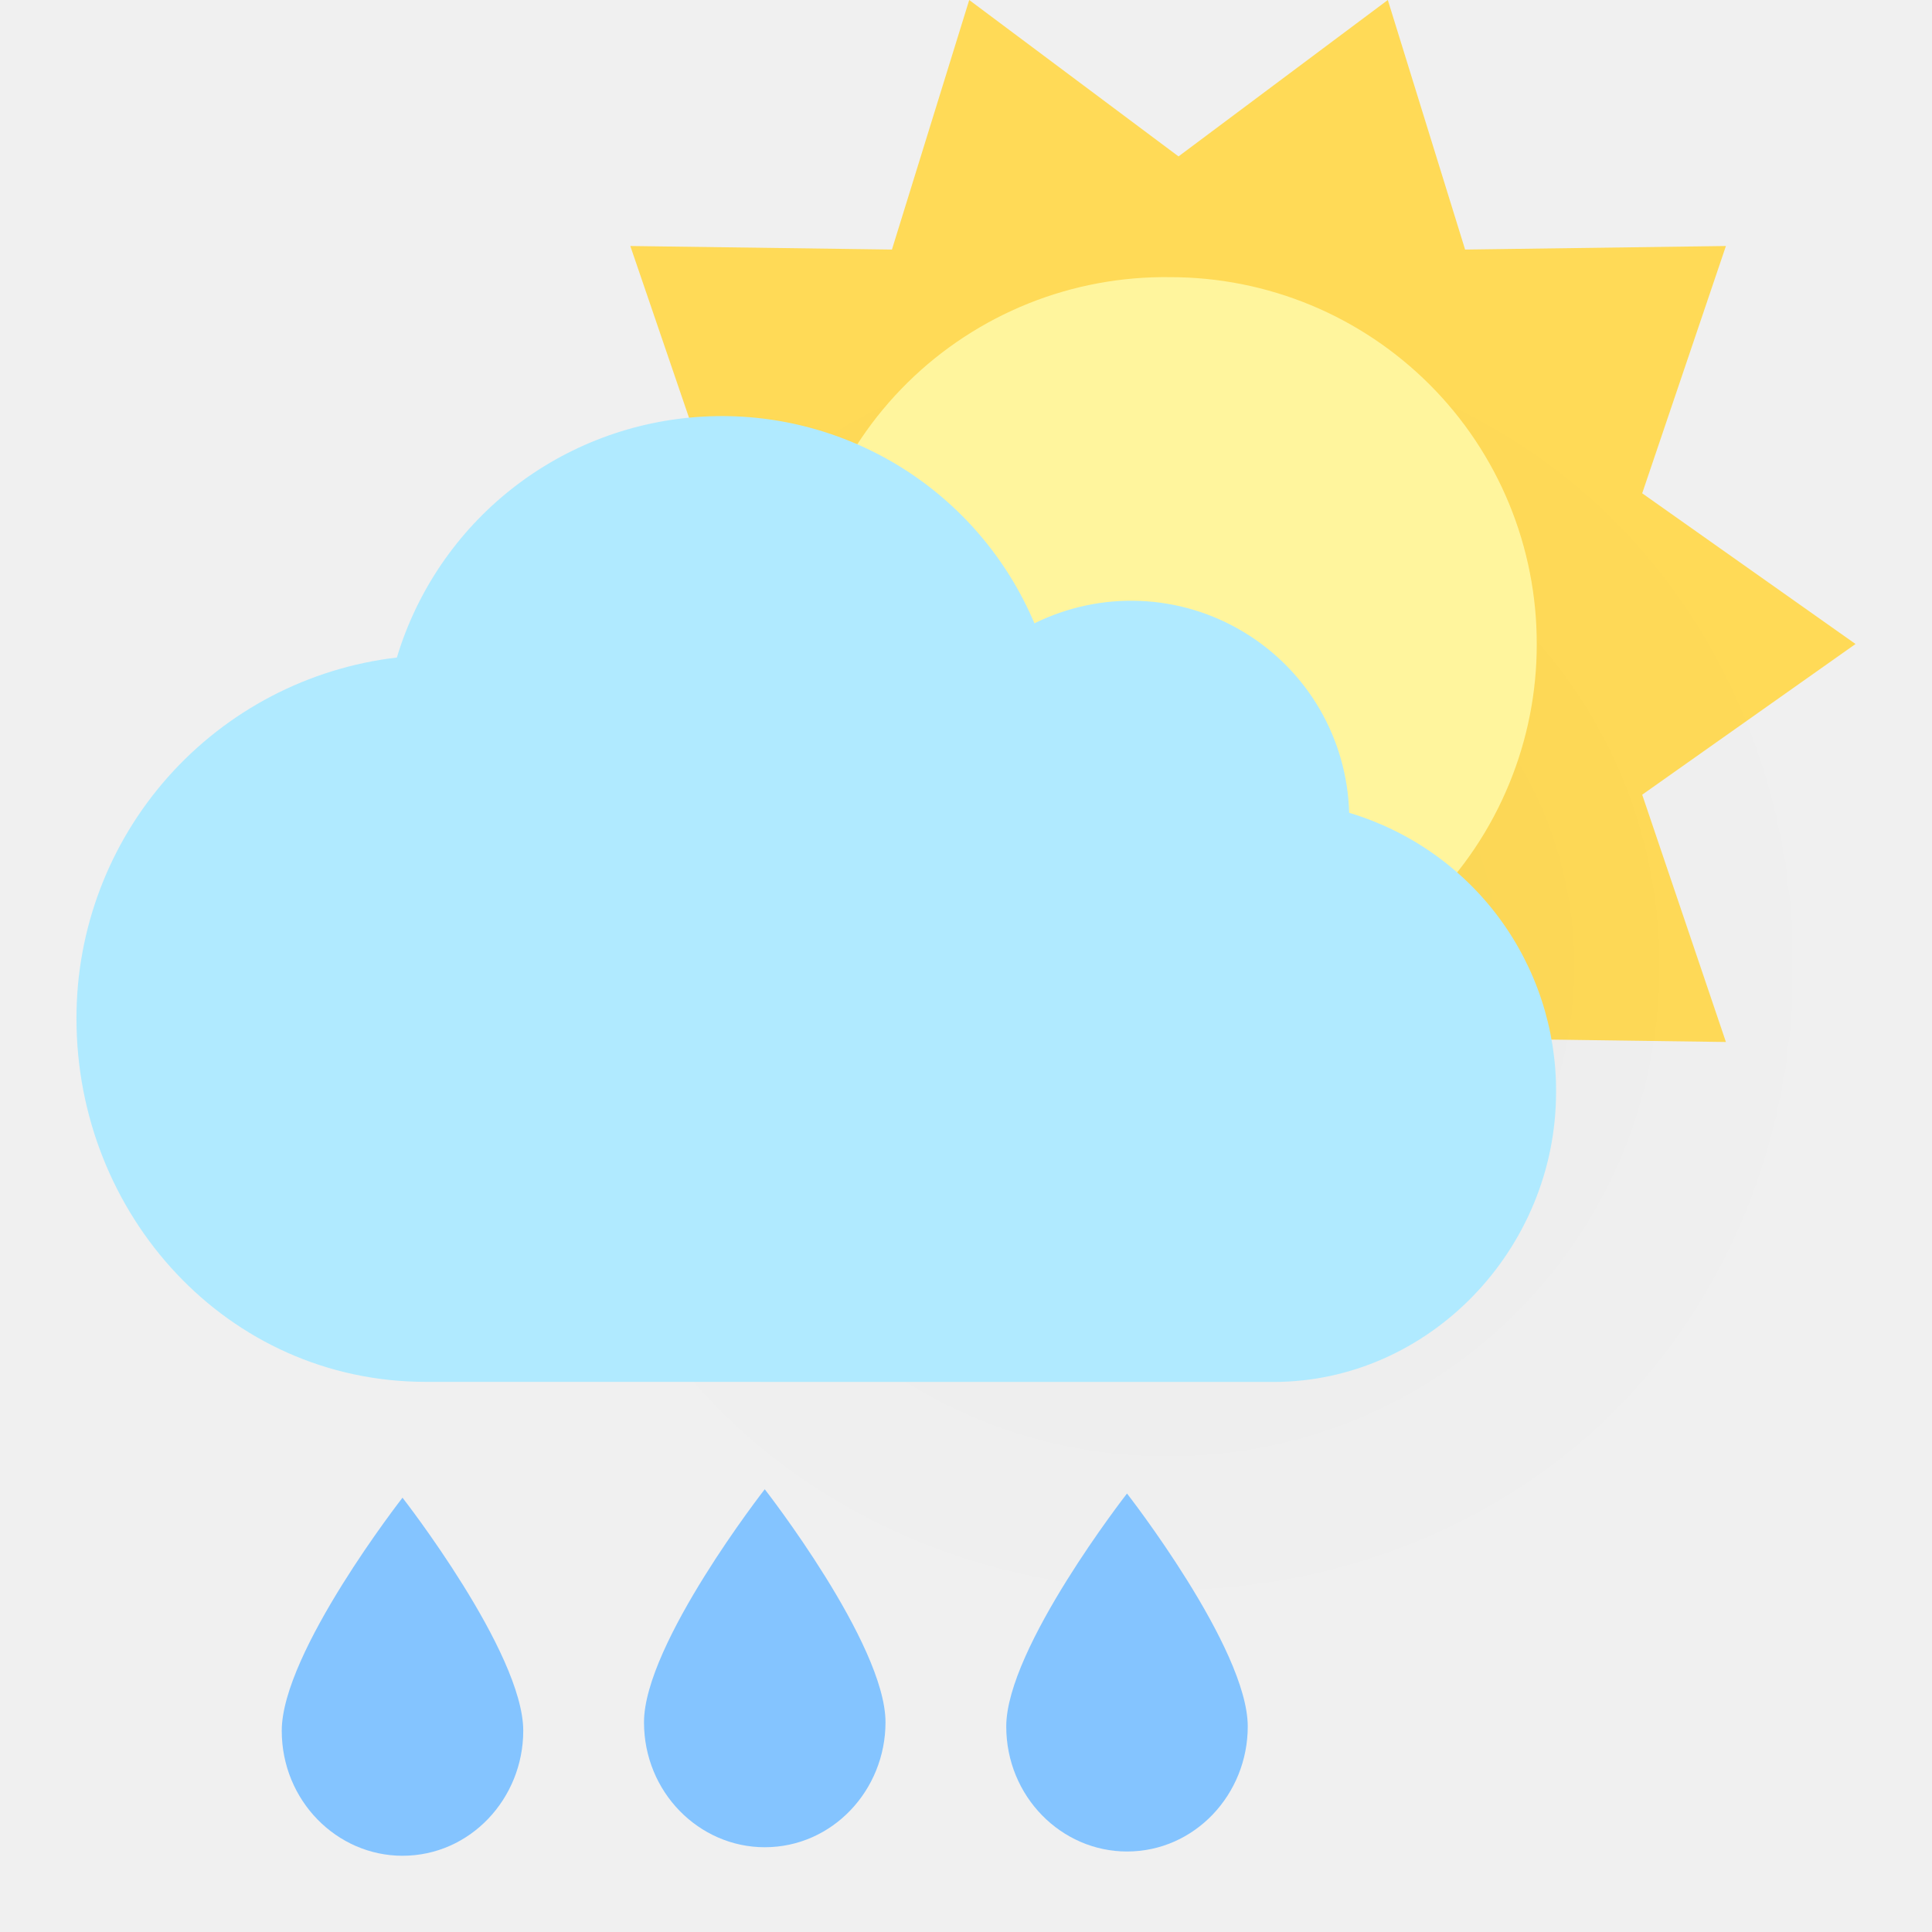
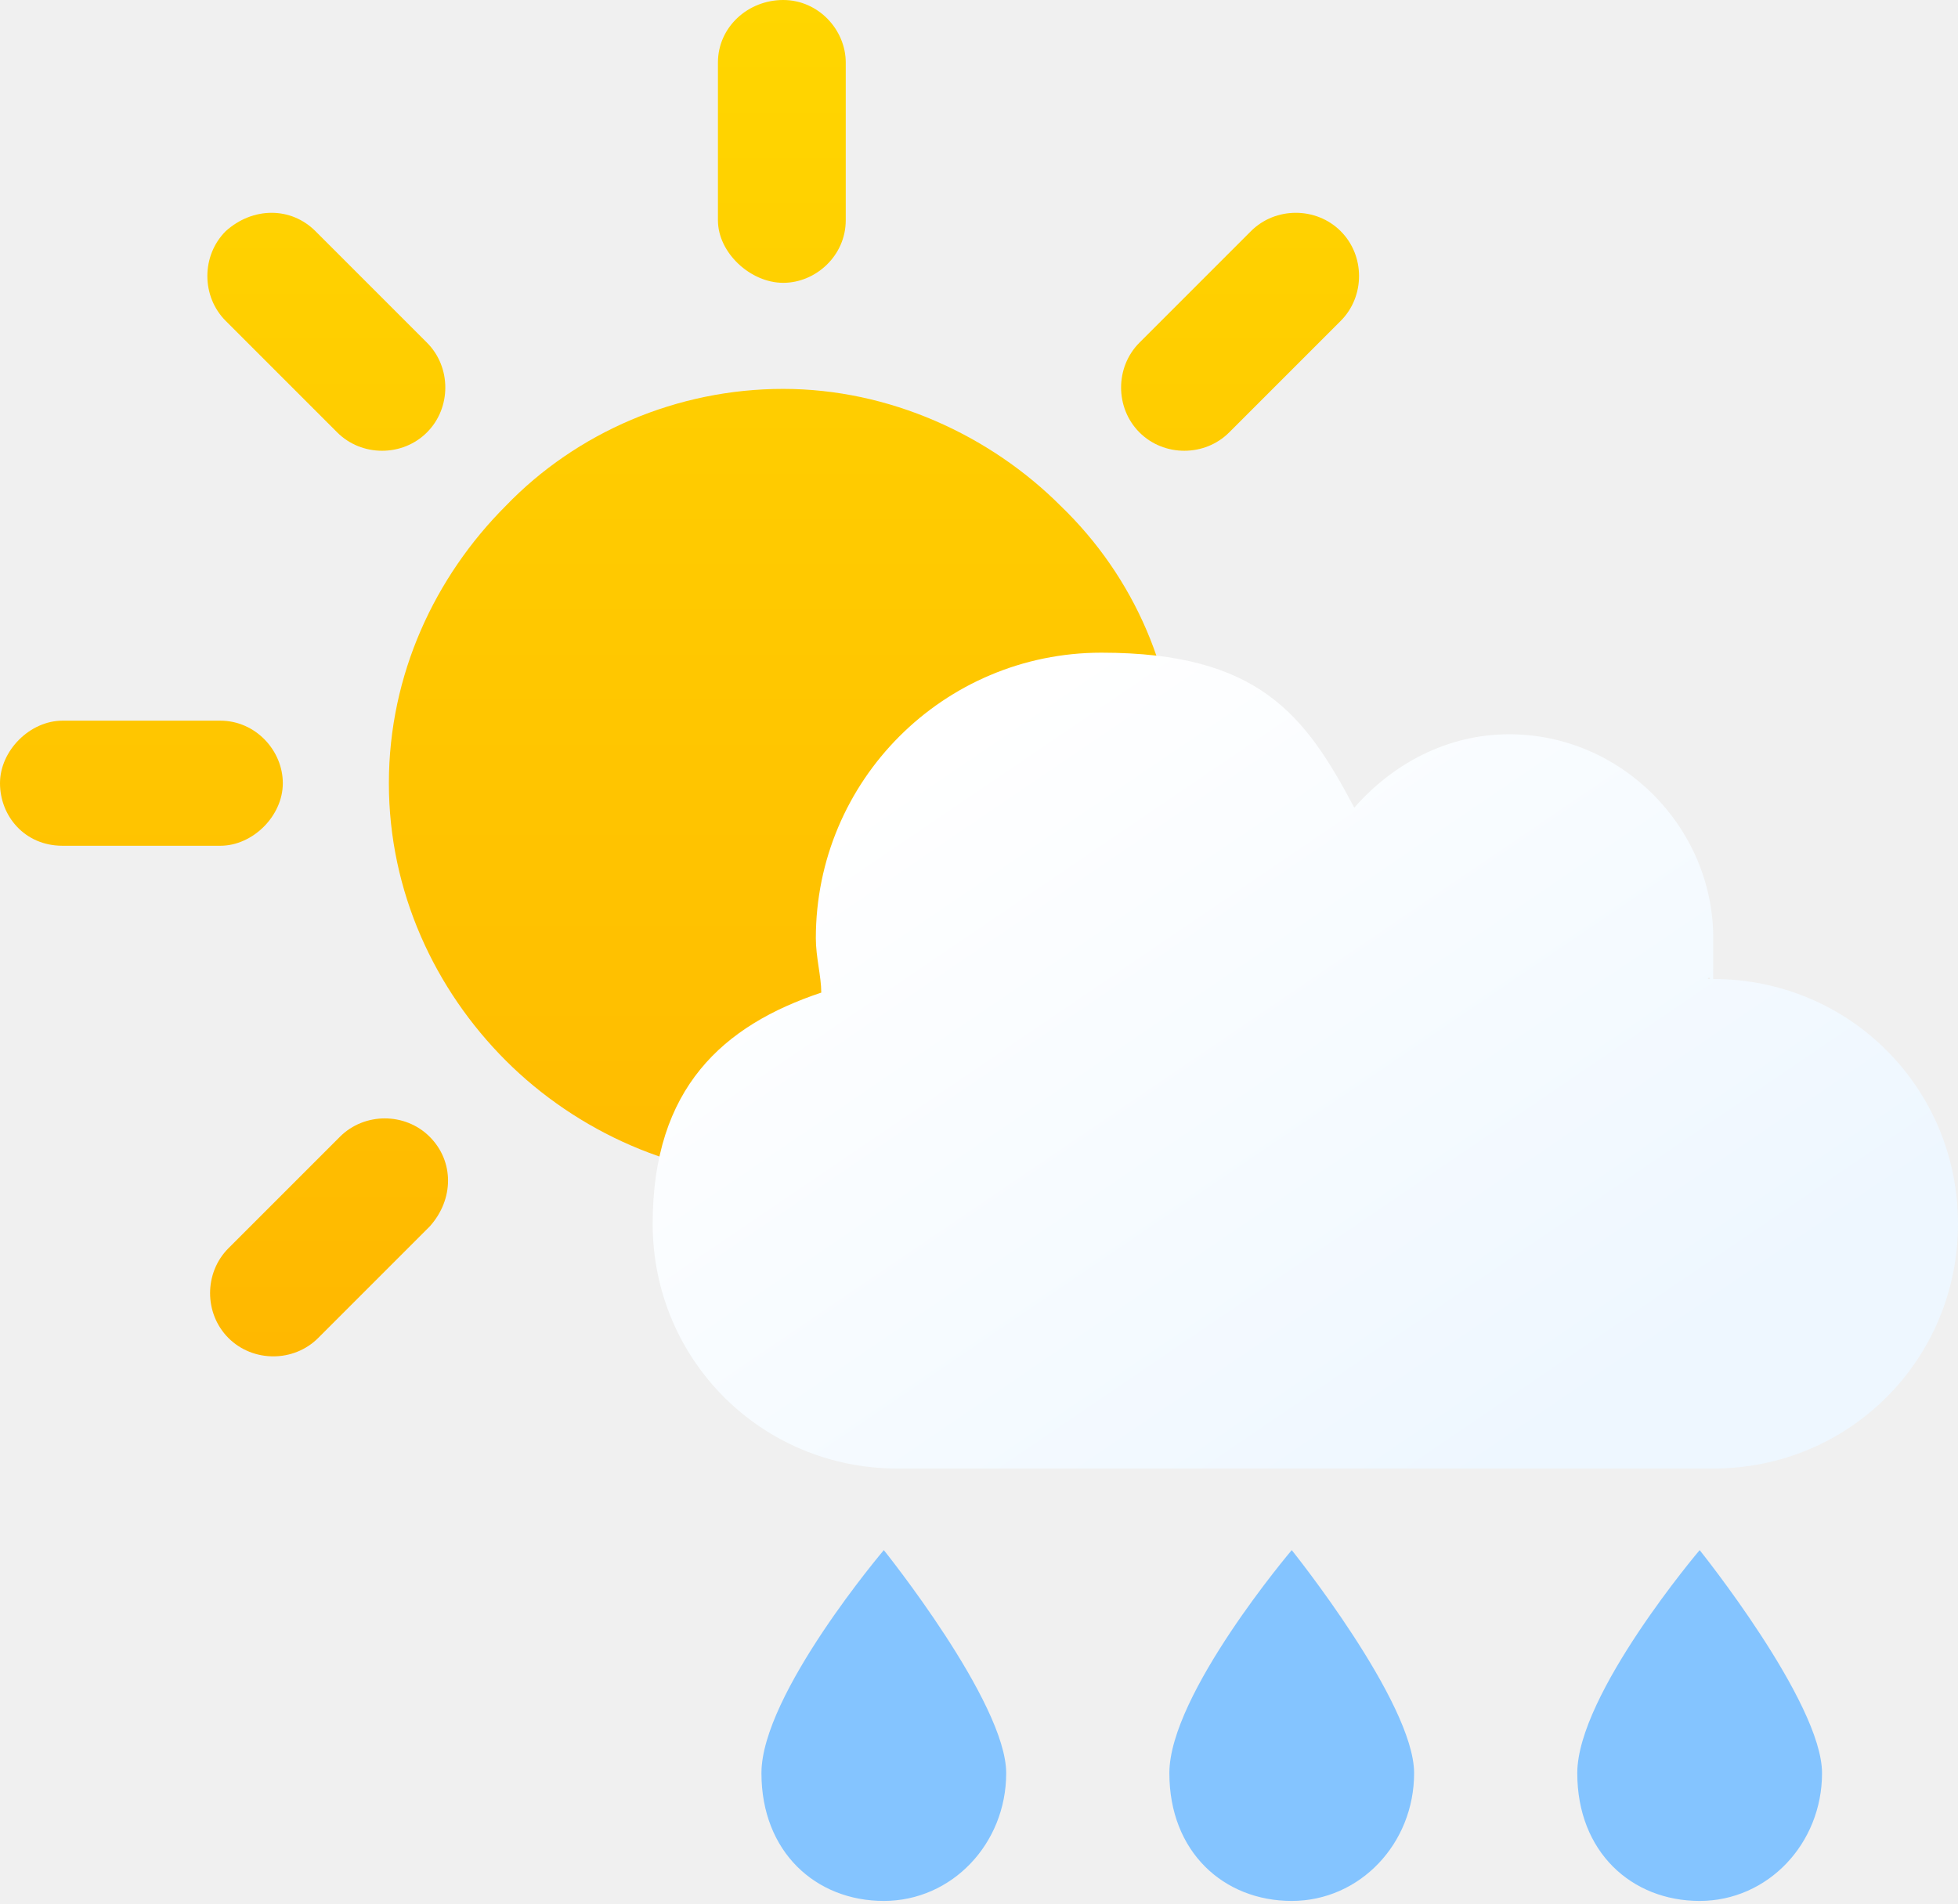
- <svg xmlns="http://www.w3.org/2000/svg" width="24" height="24" viewBox="0 0 24 24" fill="none">
-   <mask id="mask0_16_7" style="mask-type:luminance" maskUnits="userSpaceOnUse" x="0" y="0" width="24" height="24">
-     <path d="M0 0H24V24H0V0Z" fill="white" />
-   </mask>
-   <g mask="url(#mask0_16_7)">
-     <path d="M14.64 14.056L12.04 16L11.08 12.9L7.83 12.944L8.88 9.872L6.23 8L8.88 6.128L7.83 3.056L11.08 3.1L12.04 0L14.64 1.943L17.24 0L18.2 3.1L21.44 3.056L20.4 6.128L23.05 8L20.4 9.872L21.44 12.944L18.2 12.9L17.24 16L14.64 14.056Z" fill="url(#paint0_linear_16_7)" />
-     <g filter="url(#filter0_d_16_7)">
-       <path d="M14.54 12.556C15.138 12.556 15.73 12.438 16.283 12.209C16.835 11.98 17.337 11.644 17.759 11.221C18.182 10.798 18.517 10.296 18.745 9.743C18.974 9.19 19.091 8.598 19.09 8C19.091 7.402 18.974 6.809 18.746 6.256C18.518 5.704 18.183 5.201 17.76 4.778C17.337 4.355 16.835 4.019 16.283 3.79C15.73 3.561 15.138 3.443 14.54 3.443C13.936 3.434 13.336 3.545 12.775 3.77C12.215 3.995 11.704 4.329 11.274 4.753C10.844 5.177 10.502 5.683 10.269 6.24C10.036 6.797 9.916 7.395 9.916 8C9.916 8.604 10.036 9.202 10.269 9.759C10.502 10.316 10.844 10.822 11.274 11.246C11.704 11.67 12.215 12.004 12.775 12.229C13.336 12.454 13.936 12.565 14.54 12.556Z" fill="#FFF59D" />
-     </g>
-     <path d="M15.82 17.167C17.75 17.167 19.33 15.521 19.33 13.566C19.334 12.788 19.086 12.029 18.623 11.403C18.16 10.778 17.506 10.32 16.76 10.097C16.747 9.643 16.621 9.199 16.392 8.806C16.163 8.414 15.838 8.085 15.449 7.851C15.059 7.616 14.617 7.483 14.163 7.465C13.709 7.446 13.258 7.542 12.85 7.743C12.512 6.944 11.937 6.269 11.201 5.809C10.466 5.35 9.607 5.128 8.741 5.175C7.875 5.221 7.044 5.533 6.362 6.069C5.68 6.605 5.18 7.338 4.93 8.168C3.832 8.297 2.82 8.826 2.086 9.653C1.352 10.48 0.948 11.548 0.95 12.654C0.95 15.089 2.82 17.166 5.29 17.166L15.82 17.167Z" fill="url(#paint1_linear_16_7)" />
-   </g>
-   <path d="M5 18.605C5 18.605 3.5 20.526 3.5 21.5C3.5 22.368 4.184 23.053 5 23.053C5.842 23.053 6.5 22.342 6.5 21.5C6.5 20.526 5 18.605 5 18.605Z" fill="#84C4FF" />
-   <path d="M14 18.553C14 18.553 12.5 20.474 12.5 21.447C12.5 22.316 13.184 23 14 23C14.842 23 15.5 22.29 15.5 21.447C15.5 20.474 14 18.553 14 18.553Z" fill="#84C4FF" />
-   <path d="M9.5 18.5C9.5 18.5 8 20.421 8 21.395C8 22.263 8.684 22.947 9.5 22.947C10.342 22.947 11 22.237 11 21.395C11 20.421 9.5 18.5 9.5 18.5Z" fill="#84C4FF" />
+ <svg xmlns="http://www.w3.org/2000/svg" width="72" height="70" viewBox="0 0 72 70" fill="none">
+   <path d="M32.5 57C32.5 57 28 62.3 28 65.2C28 68.1 30 69.9 32.5 69.9C35 69.9 37 67.8 37 65.2C37 62.6 32.5 57 32.5 57Z" fill="#84C4FF" />
+   <path d="M47.5 57C47.5 57 43 62.3 43 65.2C43 68.1 45 69.9 47.5 69.9C50 69.9 52 67.8 52 65.2C52 62.6 47.5 57 47.5 57Z" fill="#84C4FF" />
+   <path d="M62.5 57C62.5 57 58 62.3 58 65.2C58 68.1 60 69.9 62.5 69.9C65 69.9 67 67.8 67 65.2C67 62.6 62.5 57 62.5 57Z" fill="#84C4FF" />
+   <path d="M39 18.6C36.4 16 32.7 14.3 28.8 14.3C24.9 14.3 21.2 15.9 18.6 18.6C16 21.2 14.3 24.8 14.3 28.8C14.3 32.8 16 36.4 18.6 39C21.2 41.6 24.9 43.3 28.8 43.3C32.7 43.3 36.4 41.7 39 39C41.6 36.4 43.3 32.8 43.3 28.8C43.3 24.8 41.7 21.2 39 18.6Z" fill="url(#paint0_linear_1_93)" />
+   <path fill-rule="evenodd" clip-rule="evenodd" d="M26.4 2.3C26.4 1 27.5 0 28.8 0C30.1 0 31.1 1.1 31.1 2.3V8.1C31.1 9.4 30 10.4 28.8 10.4C27.6 10.4 26.4 9.3 26.4 8.1V2.3ZM46 8.5C46.9 7.6 48.4 7.6 49.3 8.5C50.2 9.4 50.2 10.9 49.3 11.8L45.2 15.9C44.3 16.8 42.8 16.8 41.9 15.9C41 15 41 13.5 41.9 12.6L46 8.5ZM2.3 26.5H8.1C9.4 26.5 10.4 27.6 10.4 28.8C10.4 30 9.3 31.1 8.1 31.1H2.3C0.9 31.1 0 30 0 28.8C0 27.6 1.1 26.5 2.3 26.5ZM15.8 41.8C14.9 40.9 13.4 40.9 12.5 41.8L8.4 45.9C7.5 46.8 7.5 48.3 8.4 49.2C9.3 50.1 10.8 50.1 11.7 49.2L15.8 45.1C16.7 44.1 16.7 42.7 15.8 41.8ZM11.6 8.5L15.7 12.6C16.6 13.5 16.6 15 15.7 15.9C14.8 16.8 13.3 16.8 12.4 15.9L8.3 11.8C7.4 10.9 7.4 9.4 8.3 8.5C9.3 7.6 10.7 7.6 11.6 8.5Z" fill="url(#paint1_linear_1_93)" />
+   <path d="M55.5 27C59.6 27 63 30.4 63 34.5C63 38.6 63 35.5 62.8 36H63C68 36 72 40 72 45C72 50 68 54 63 54H33C28 54 24 50 24 45C24 40 26.6 37.7 30.2 36.5C30.2 35.9 30 35.2 30 34.5C30 28.7 34.7 24 40.5 24C46.3 24 48 26.3 49.8 29.7C51.2 28.1 53.2 27 55.5 27Z" fill="url(#paint2_linear_1_93)" />
  <defs>
-     <filter id="filter0_d_16_7" x="1.916" y="-0.557" width="25.175" height="25.114" filterUnits="userSpaceOnUse" color-interpolation-filters="sRGB">
-       <feFlood flood-opacity="0" result="BackgroundImageFix" />
-       <feColorMatrix in="SourceAlpha" type="matrix" values="0 0 0 0 0 0 0 0 0 0 0 0 0 0 0 0 0 0 127 0" result="hardAlpha" />
-       <feOffset dy="4" />
-       <feGaussianBlur stdDeviation="4" />
-       <feColorMatrix type="matrix" values="0 0 0 0 0 0 0 0 0 0 0 0 0 0 0 0 0 0 0.03 0" />
-       <feBlend mode="normal" in2="BackgroundImageFix" result="effect1_dropShadow_16_7" />
-       <feBlend mode="normal" in="SourceGraphic" in2="effect1_dropShadow_16_7" result="shape" />
-     </filter>
-     <linearGradient id="paint0_linear_16_7" x1="36795.6" y1="80" x2="37050.3" y2="361.537" gradientUnits="userSpaceOnUse">
-       <stop stop-color="#FFDA57" />
-       <stop offset="1" stop-color="#FCCF2E" />
+     <linearGradient id="paint0_linear_1_93" x1="28.8" y1="49.8" x2="28.8" y2="-1.18488e-05" gradientUnits="userSpaceOnUse">
+       <stop stop-color="#FFB800" />
+       <stop offset="1" stop-color="#FFD600" />
    </linearGradient>
-     <linearGradient id="paint1_linear_16_7" x1="40105.6" y1="127.158" x2="40209.5" y2="370.856" gradientUnits="userSpaceOnUse">
-       <stop stop-color="#B0EAFF" />
-       <stop offset="1" stop-color="#59CAFF" />
+     <linearGradient id="paint1_linear_1_93" x1="25" y1="49.8" x2="25" y2="0" gradientUnits="userSpaceOnUse">
+       <stop stop-color="#FFB800" />
+       <stop offset="1" stop-color="#FFD600" />
+     </linearGradient>
+     <linearGradient id="paint2_linear_1_93" x1="54.5" y1="54.6" x2="35.6" y2="26.8" gradientUnits="userSpaceOnUse">
+       <stop stop-color="#EEF7FF" />
+       <stop offset="1" stop-color="white" />
    </linearGradient>
  </defs>
</svg>
